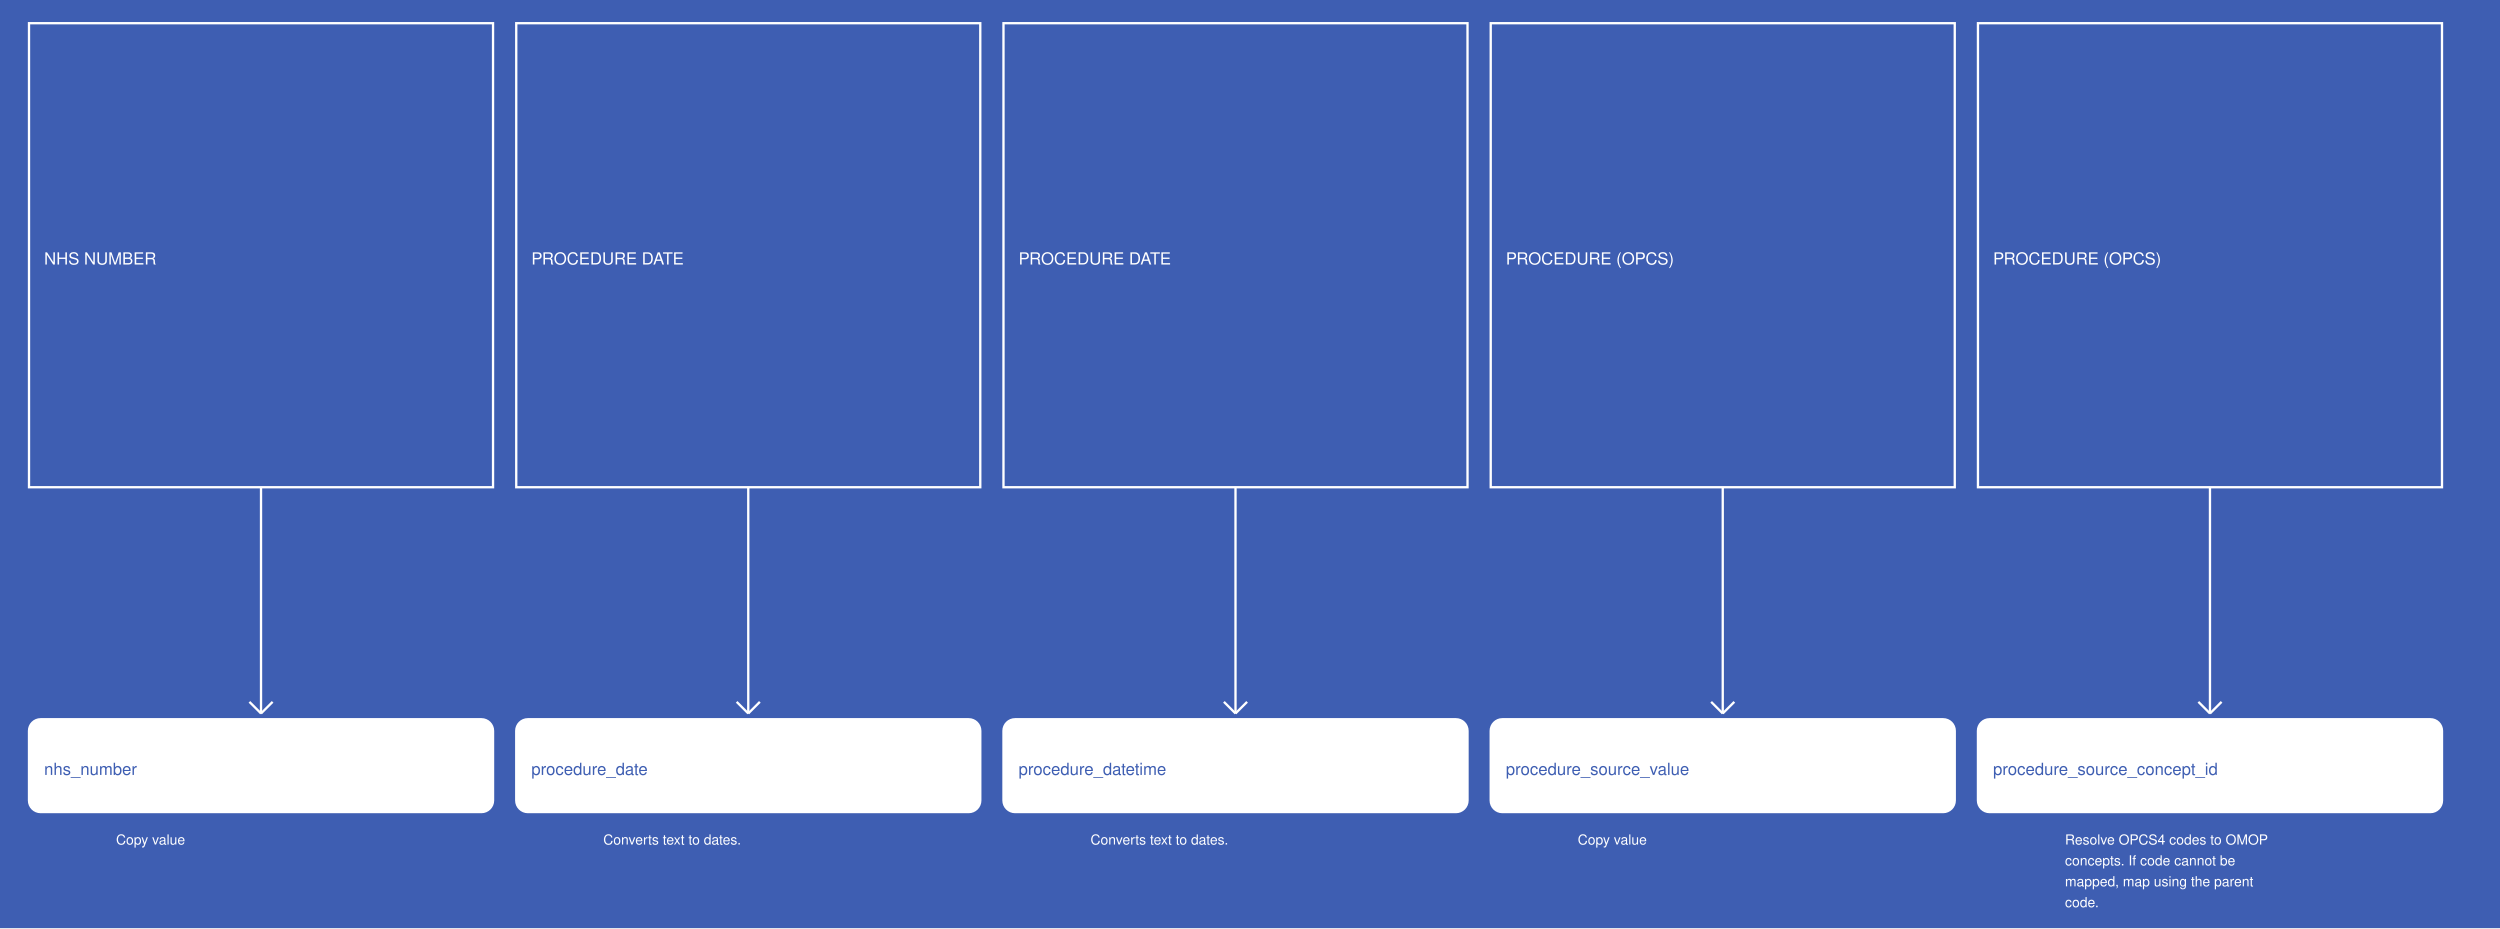
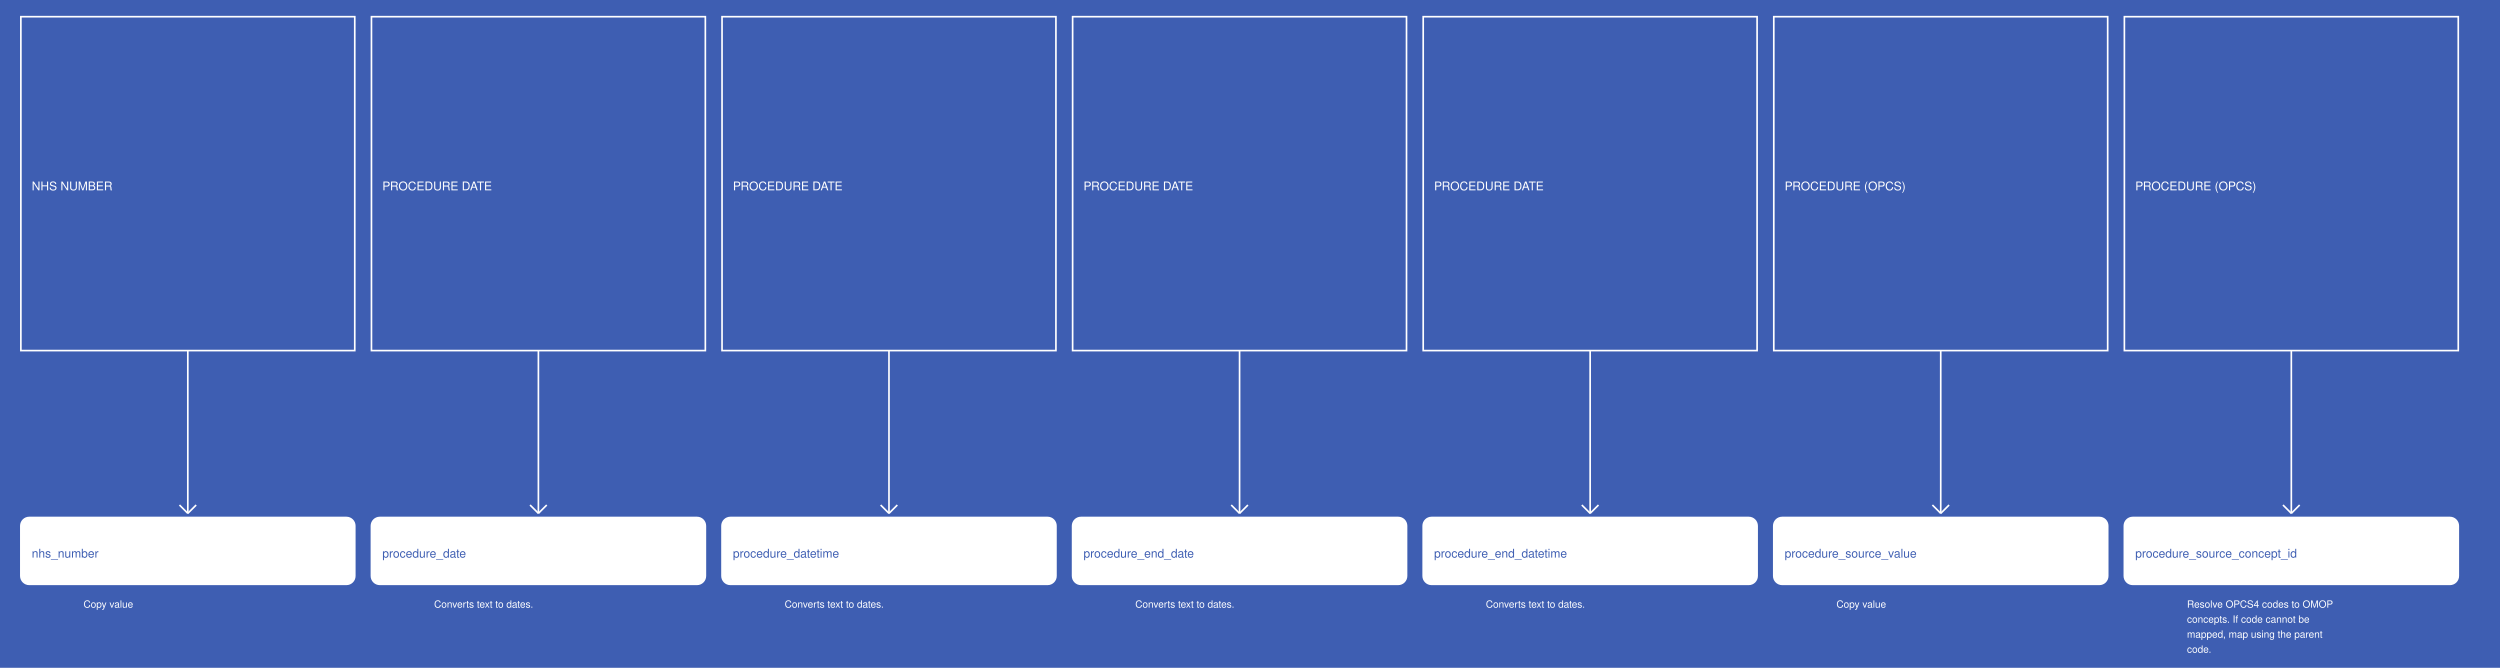
- <svg xmlns="http://www.w3.org/2000/svg" width="2155" height="800">
+ <svg xmlns="http://www.w3.org/2000/svg" width="2995" height="800">
  <rect width="100%" height="100%" fill="#3E5EB2" />
  <g>
    <rect x="25" y="20" width="400" height="400" fill="#3E5EB2" stroke="white" stroke-width="2" />
    <text x="38" y="228" fill="white" font-family="Helvetica" font-size="1.2em" text-anchor="start">NHS NUMBER</text>
  </g>
  <g>
    <line x1="225" y1="420" x2="225" y2="615" stroke="white" stroke-width="2" />
    <line x1="215" y1="605" x2="225" y2="615" stroke="white" stroke-width="2" />
    <line x1="235" y1="605" x2="225" y2="615" stroke="white" stroke-width="2" />
    <text x="100" y="728" fill="white" font-size="1em" font-family="Helvetica">Copy value</text>
  </g>
  <g>
    <rect x="25" y="620" width="400" height="80" fill="white" stroke="white" stroke-width="2" rx="10" />
    <text x="38" y="668" fill="#3E5EB2" font-family="Helvetica" font-size="1.2em" text-anchor="start">nhs_number</text>
  </g>
  <g>
    <rect x="445" y="20" width="400" height="400" fill="#3E5EB2" stroke="white" stroke-width="2" />
    <text x="458" y="228" fill="white" font-family="Helvetica" font-size="1.2em" text-anchor="start">PROCEDURE DATE</text>
  </g>
  <g>
    <line x1="645" y1="420" x2="645" y2="615" stroke="white" stroke-width="2" />
    <line x1="635" y1="605" x2="645" y2="615" stroke="white" stroke-width="2" />
    <line x1="655" y1="605" x2="645" y2="615" stroke="white" stroke-width="2" />
    <text x="520" y="728" fill="white" font-size="1em" font-family="Helvetica">Converts text to dates.</text>
  </g>
  <g>
    <rect x="445" y="620" width="400" height="80" fill="white" stroke="white" stroke-width="2" rx="10" />
    <text x="458" y="668" fill="#3E5EB2" font-family="Helvetica" font-size="1.2em" text-anchor="start">procedure_date</text>
  </g>
  <g>
    <rect x="865" y="20" width="400" height="400" fill="#3E5EB2" stroke="white" stroke-width="2" />
    <text x="878" y="228" fill="white" font-family="Helvetica" font-size="1.2em" text-anchor="start">PROCEDURE DATE</text>
  </g>
  <g>
    <line x1="1065" y1="420" x2="1065" y2="615" stroke="white" stroke-width="2" />
    <line x1="1055" y1="605" x2="1065" y2="615" stroke="white" stroke-width="2" />
    <line x1="1075" y1="605" x2="1065" y2="615" stroke="white" stroke-width="2" />
    <text x="940" y="728" fill="white" font-size="1em" font-family="Helvetica">Converts text to dates.</text>
  </g>
  <g>
    <rect x="865" y="620" width="400" height="80" fill="white" stroke="white" stroke-width="2" rx="10" />
    <text x="878" y="668" fill="#3E5EB2" font-family="Helvetica" font-size="1.2em" text-anchor="start">procedure_datetime</text>
  </g>
  <g>
    <rect x="1285" y="20" width="400" height="400" fill="#3E5EB2" stroke="white" stroke-width="2" />
-     <text x="1298" y="228" fill="white" font-family="Helvetica" font-size="1.2em" text-anchor="start">PROCEDURE (OPCS)</text>
+     <text x="1298" y="228" fill="white" font-family="Helvetica" font-size="1.2em" text-anchor="start">PROCEDURE DATE</text>
  </g>
  <g>
    <line x1="1485" y1="420" x2="1485" y2="615" stroke="white" stroke-width="2" />
    <line x1="1475" y1="605" x2="1485" y2="615" stroke="white" stroke-width="2" />
    <line x1="1495" y1="605" x2="1485" y2="615" stroke="white" stroke-width="2" />
-     <text x="1360" y="728" fill="white" font-size="1em" font-family="Helvetica">Copy value</text>
+     <text x="1360" y="728" fill="white" font-size="1em" font-family="Helvetica">Converts text to dates.</text>
  </g>
  <g>
    <rect x="1285" y="620" width="400" height="80" fill="white" stroke="white" stroke-width="2" rx="10" />
-     <text x="1298" y="668" fill="#3E5EB2" font-family="Helvetica" font-size="1.2em" text-anchor="start">procedure_source_value</text>
+     <text x="1298" y="668" fill="#3E5EB2" font-family="Helvetica" font-size="1.2em" text-anchor="start">procedure_end_date</text>
  </g>
  <g>
    <rect x="1705" y="20" width="400" height="400" fill="#3E5EB2" stroke="white" stroke-width="2" />
-     <text x="1718" y="228" fill="white" font-family="Helvetica" font-size="1.2em" text-anchor="start">PROCEDURE (OPCS)</text>
+     <text x="1718" y="228" fill="white" font-family="Helvetica" font-size="1.2em" text-anchor="start">PROCEDURE DATE</text>
  </g>
  <g>
    <line x1="1905" y1="420" x2="1905" y2="615" stroke="white" stroke-width="2" />
    <line x1="1895" y1="605" x2="1905" y2="615" stroke="white" stroke-width="2" />
    <line x1="1915" y1="605" x2="1905" y2="615" stroke="white" stroke-width="2" />
-     <text x="1780" y="728" fill="white" font-size="1em" font-family="Helvetica">Resolve OPCS4 codes to OMOP</text>
-     <text x="1780" y="746" fill="white" font-size="1em" font-family="Helvetica">concepts. If code cannot be</text>
-     <text x="1780" y="764" fill="white" font-size="1em" font-family="Helvetica">mapped, map using the parent</text>
-     <text x="1780" y="782" fill="white" font-size="1em" font-family="Helvetica">code.</text>
+     <text x="1780" y="728" fill="white" font-size="1em" font-family="Helvetica">Converts text to dates.</text>
  </g>
  <g>
    <rect x="1705" y="620" width="400" height="80" fill="white" stroke="white" stroke-width="2" rx="10" />
-     <text x="1718" y="668" fill="#3E5EB2" font-family="Helvetica" font-size="1.2em" text-anchor="start">procedure_source_concept_id</text>
+     <text x="1718" y="668" fill="#3E5EB2" font-family="Helvetica" font-size="1.2em" text-anchor="start">procedure_end_datetime</text>
+   </g>
+   <g>
+     <rect x="2125" y="20" width="400" height="400" fill="#3E5EB2" stroke="white" stroke-width="2" />
+     <text x="2138" y="228" fill="white" font-family="Helvetica" font-size="1.2em" text-anchor="start">PROCEDURE (OPCS)</text>
+   </g>
+   <g>
+     <line x1="2325" y1="420" x2="2325" y2="615" stroke="white" stroke-width="2" />
+     <line x1="2315" y1="605" x2="2325" y2="615" stroke="white" stroke-width="2" />
+     <line x1="2335" y1="605" x2="2325" y2="615" stroke="white" stroke-width="2" />
+     <text x="2200" y="728" fill="white" font-size="1em" font-family="Helvetica">Copy value</text>
+   </g>
+   <g>
+     <rect x="2125" y="620" width="400" height="80" fill="white" stroke="white" stroke-width="2" rx="10" />
+     <text x="2138" y="668" fill="#3E5EB2" font-family="Helvetica" font-size="1.2em" text-anchor="start">procedure_source_value</text>
+   </g>
+   <g>
+     <rect x="2545" y="20" width="400" height="400" fill="#3E5EB2" stroke="white" stroke-width="2" />
+     <text x="2558" y="228" fill="white" font-family="Helvetica" font-size="1.2em" text-anchor="start">PROCEDURE (OPCS)</text>
+   </g>
+   <g>
+     <line x1="2745" y1="420" x2="2745" y2="615" stroke="white" stroke-width="2" />
+     <line x1="2735" y1="605" x2="2745" y2="615" stroke="white" stroke-width="2" />
+     <line x1="2755" y1="605" x2="2745" y2="615" stroke="white" stroke-width="2" />
+     <text x="2620" y="728" fill="white" font-size="1em" font-family="Helvetica">Resolve OPCS4 codes to OMOP</text>
+     <text x="2620" y="746" fill="white" font-size="1em" font-family="Helvetica">concepts. If code cannot be</text>
+     <text x="2620" y="764" fill="white" font-size="1em" font-family="Helvetica">mapped, map using the parent</text>
+     <text x="2620" y="782" fill="white" font-size="1em" font-family="Helvetica">code.</text>
+   </g>
+   <g>
+     <rect x="2545" y="620" width="400" height="80" fill="white" stroke="white" stroke-width="2" rx="10" />
+     <text x="2558" y="668" fill="#3E5EB2" font-family="Helvetica" font-size="1.2em" text-anchor="start">procedure_source_concept_id</text>
  </g>
</svg>
